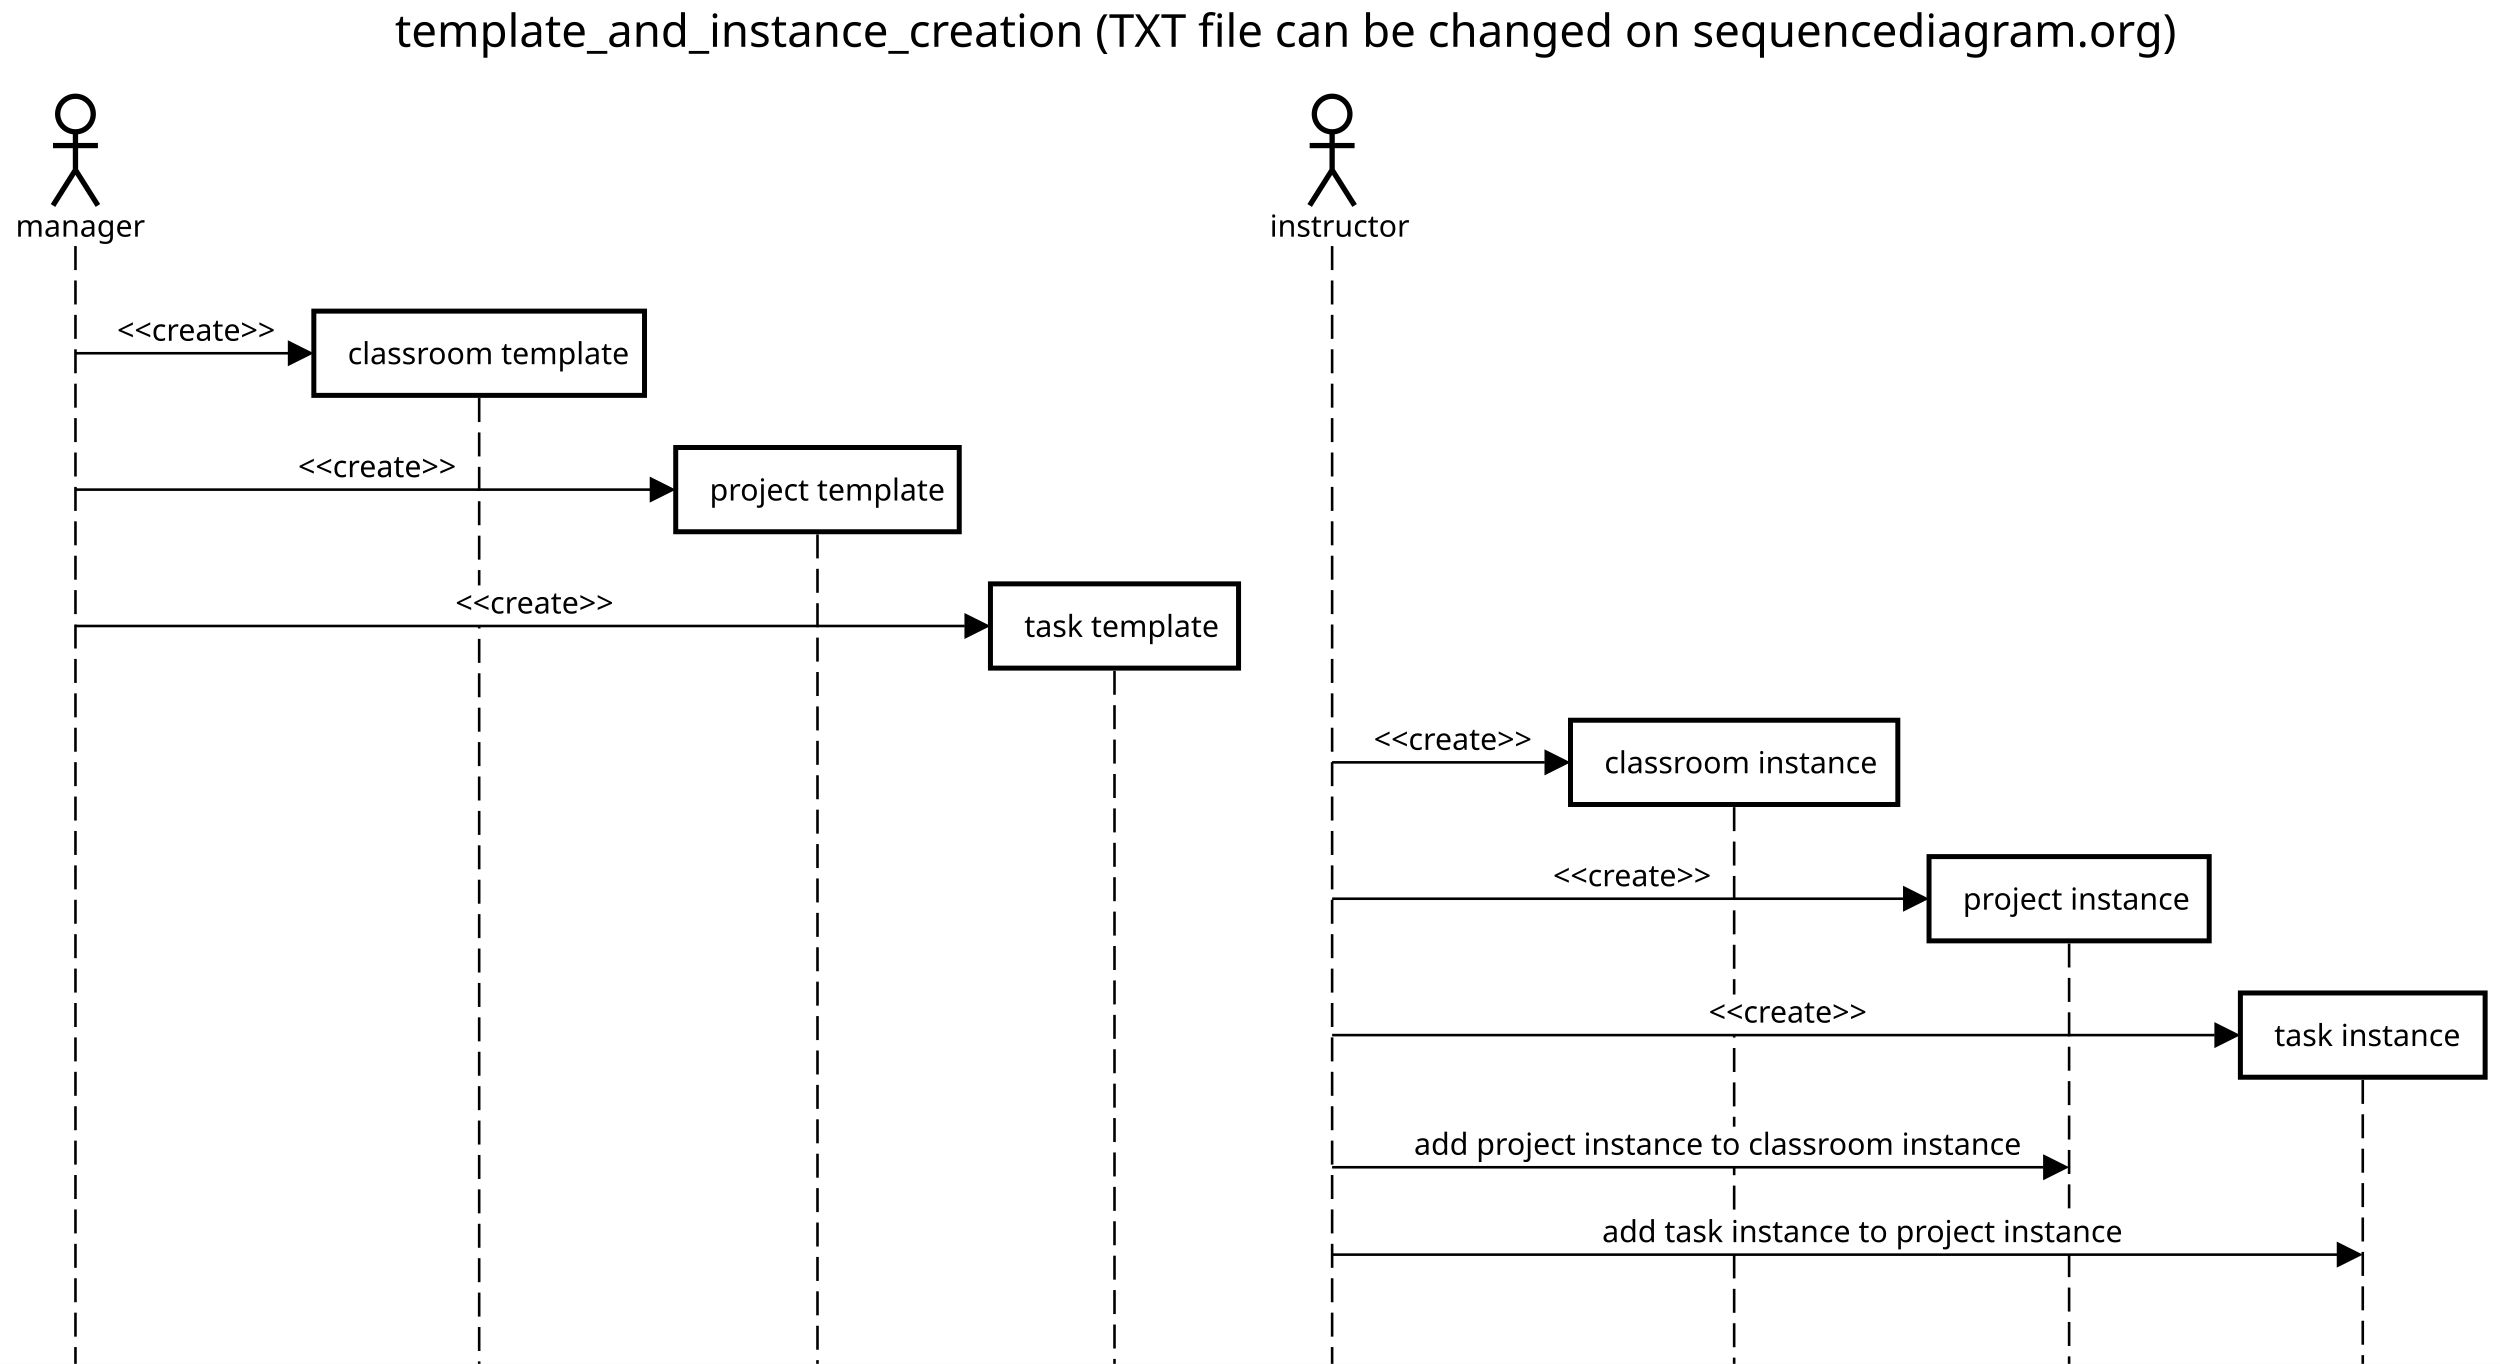
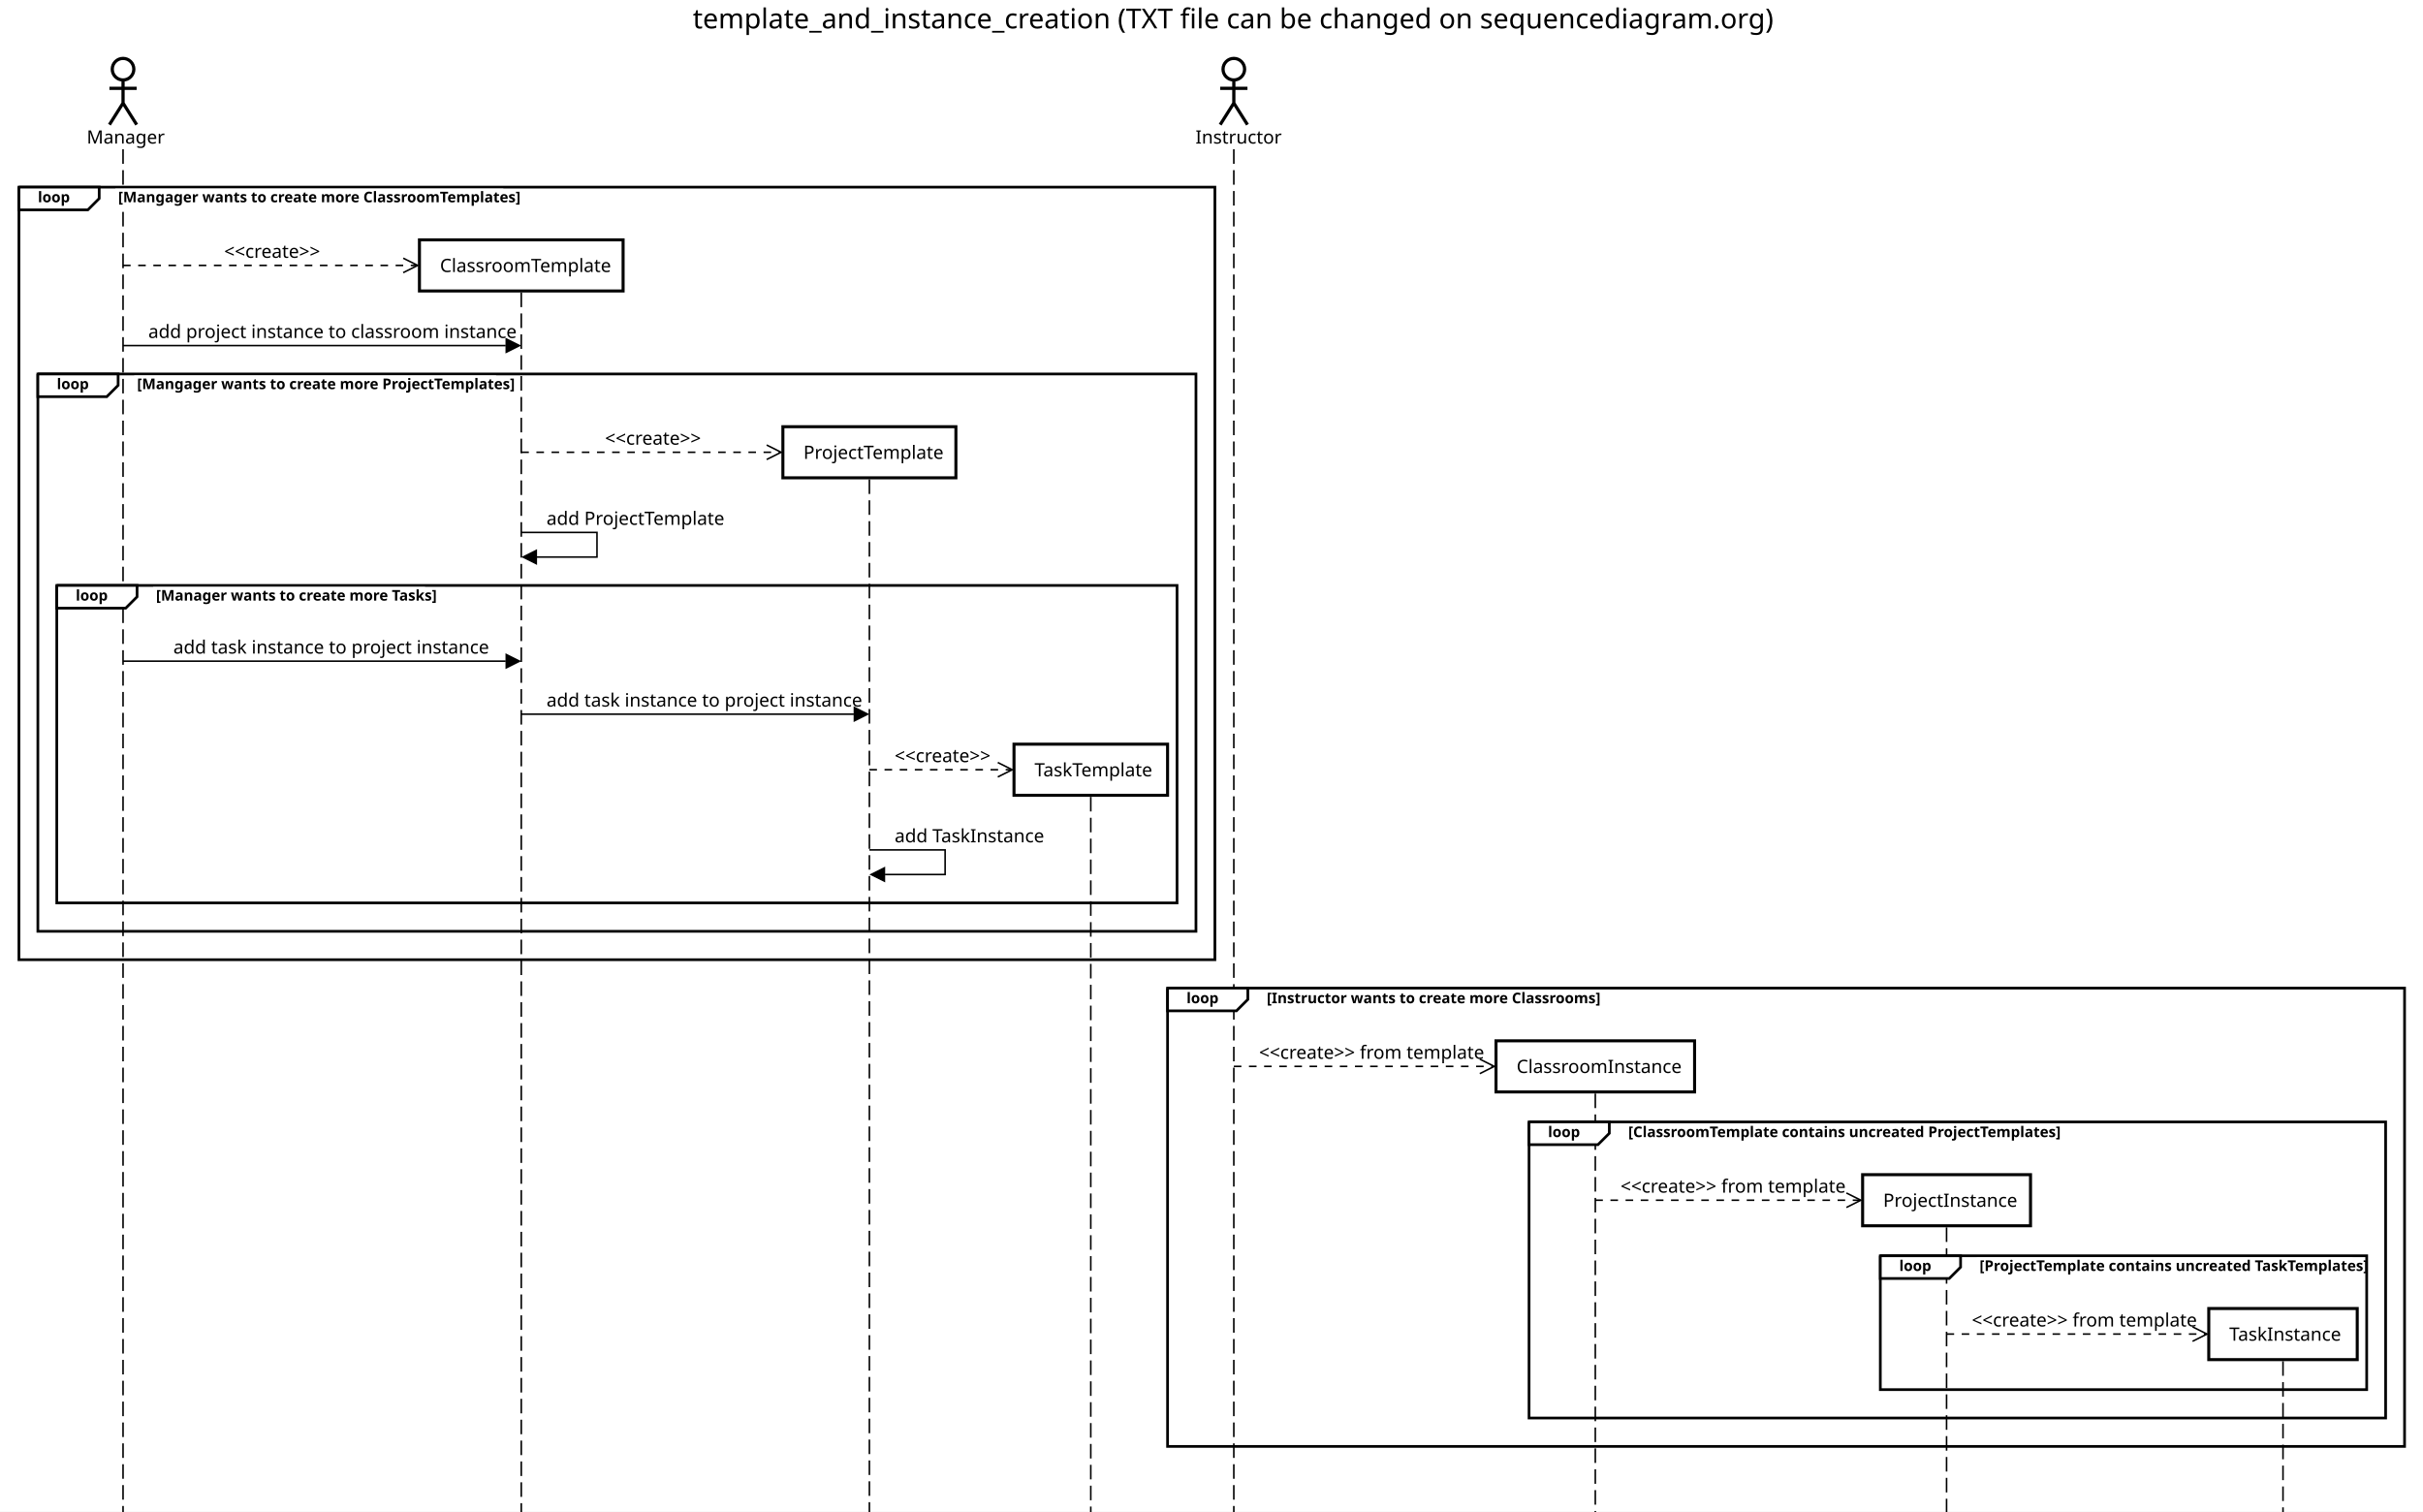
- <svg xmlns="http://www.w3.org/2000/svg" version="1.1" width="1208" height="659">
+ <svg xmlns="http://www.w3.org/2000/svg" version="1.1" width="1930" height="1204">
  <defs />
  <g>
    <g />
    <g />
    <g />
    <g />
    <g />
    <g />
    <g />
    <g />
-     <g>
-       <rect fill="white" stroke="none" x="0" y="0" width="1208" height="659" />
-     </g>
-     <g>
-       <text fill="black" stroke="none" font-family="sans-serif" font-size="16.5pt" font-style="normal" font-weight="normal" text-decoration="normal" x="190.809" y="22.618" text-anchor="start" dominant-baseline="alphabetic" xml:space="preserve">template_and_instance_creation (TXT file can be changed on sequencediagram.org)</text>
-     </g>
-     <g />
-     <g>
-       <path fill="none" stroke="black" paint-order="fill stroke markers" d=" M 36.462 118.895 L 36.462 659.012" stroke-miterlimit="10" stroke-width="1.257" stroke-dasharray="11.599,5.026" />
-       <path fill="none" stroke="black" paint-order="fill stroke markers" d=" M 231.536 192.328 L 231.536 659.012" stroke-miterlimit="10" stroke-width="1.257" stroke-dasharray="11.599,5.026" />
-       <path fill="none" stroke="black" paint-order="fill stroke markers" d=" M 395.008 258.222 L 395.008 659.012" stroke-miterlimit="10" stroke-width="1.257" stroke-dasharray="11.599,5.026" />
-       <path fill="none" stroke="black" paint-order="fill stroke markers" d=" M 538.527 324.116 L 538.527 659.012" stroke-miterlimit="10" stroke-width="1.257" stroke-dasharray="11.599,5.026" />
-       <path fill="none" stroke="black" paint-order="fill stroke markers" d=" M 643.684 118.895 L 643.684 659.012" stroke-miterlimit="10" stroke-width="1.257" stroke-dasharray="11.599,5.026" />
-       <path fill="none" stroke="black" paint-order="fill stroke markers" d=" M 837.946 390.009 L 837.946 659.012" stroke-miterlimit="10" stroke-width="1.257" stroke-dasharray="11.599,5.026" />
-       <path fill="none" stroke="black" paint-order="fill stroke markers" d=" M 999.793 455.903 L 999.793 659.012" stroke-miterlimit="10" stroke-width="1.257" stroke-dasharray="11.599,5.026" />
-       <path fill="none" stroke="black" paint-order="fill stroke markers" d=" M 1141.688 521.797 L 1141.688 659.012" stroke-miterlimit="10" stroke-width="1.257" stroke-dasharray="11.599,5.026" />
-     </g>
-     <g>
-       <g>
-         <path fill="white" stroke="black" paint-order="fill stroke markers" d=" M 45.057 55.112 A 8.595 8.595 0 1 1 45.057 55.104 M 36.462 63.707 L 36.462 82.103 M 25.605 70.342 L 47.318 70.342 M 36.462 82.103 L 25.605 99.293 M 36.462 82.103 L 47.318 99.293" stroke-miterlimit="10" stroke-width="2.563" stroke-dasharray="" />
-       </g>
-       <g>
-         <g />
-         <text fill="black" stroke="none" font-family="sans-serif" font-size="11pt" font-style="normal" font-weight="normal" text-decoration="normal" x="7.539" y="114.372" text-anchor="start" dominant-baseline="alphabetic" xml:space="preserve">manager</text>
-       </g>
-       <g>
-         <path fill="white" stroke="black" paint-order="fill stroke markers" d=" M 652.279 55.112 A 8.595 8.595 0 1 1 652.279 55.104 M 643.684 63.707 L 643.684 82.103 M 632.827 70.342 L 654.54 70.342 M 643.684 82.103 L 632.827 99.293 M 643.684 82.103 L 654.54 99.293" stroke-miterlimit="10" stroke-width="2.563" stroke-dasharray="" />
-       </g>
-       <g>
-         <g />
-         <text fill="black" stroke="none" font-family="sans-serif" font-size="11pt" font-style="normal" font-weight="normal" text-decoration="normal" x="613.548" y="114.372" text-anchor="start" dominant-baseline="alphabetic" xml:space="preserve">instructor</text>
-       </g>
-     </g>
-     <g>
-       <path fill="none" stroke="none" />
-       <g>
-         <path fill="white" stroke="black" paint-order="fill stroke markers" d=" M 151.642 150.334 L 311.431 150.334 L 311.431 191.046 L 151.642 191.046 L 151.642 150.334 Z" stroke-miterlimit="10" stroke-width="2.413" stroke-dasharray="" />
-       </g>
-       <g>
-         <g />
-         <text fill="black" stroke="none" font-family="sans-serif" font-size="11pt" font-style="normal" font-weight="normal" text-decoration="normal" x="168.002" y="175.968" text-anchor="start" dominant-baseline="alphabetic" xml:space="preserve">classroom template</text>
-       </g>
-       <g>
-         <g>
-           <rect fill="white" stroke="none" x="54.305" y="151.088" width="79.494" height="19.602" />
-         </g>
-         <text fill="black" stroke="none" font-family="sans-serif" font-size="11pt" font-style="normal" font-weight="normal" text-decoration="normal" x="56.567" y="164.659" text-anchor="start" dominant-baseline="alphabetic" xml:space="preserve">&lt;&lt;create&gt;&gt;</text>
-       </g>
-       <g>
-         <path fill="none" stroke="black" paint-order="fill stroke markers" d=" M 36.462 170.69 L 139.227 170.69" stroke-miterlimit="10" stroke-width="1.257" stroke-dasharray="" />
-         <g transform="translate(151.6417,170.6903) translate(-151.6417,-170.6903)">
-           <path fill="black" stroke="none" paint-order="stroke fill markers" d=" M 139.076 164.408 L 151.642 170.69 L 139.076 176.973 Z" />
-         </g>
-       </g>
-       <path fill="none" stroke="none" />
-       <g>
-         <path fill="white" stroke="black" paint-order="fill stroke markers" d=" M 326.51 216.228 L 463.506 216.228 L 463.506 256.94 L 326.51 256.94 L 326.51 216.228 Z" stroke-miterlimit="10" stroke-width="2.413" stroke-dasharray="" />
-       </g>
-       <g>
-         <g />
-         <text fill="black" stroke="none" font-family="sans-serif" font-size="11pt" font-style="normal" font-weight="normal" text-decoration="normal" x="342.87" y="241.862" text-anchor="start" dominant-baseline="alphabetic" xml:space="preserve">project template</text>
-       </g>
-       <g>
-         <g>
-           <rect fill="white" stroke="none" x="141.739" y="216.982" width="79.494" height="19.602" />
-         </g>
-         <text fill="black" stroke="none" font-family="sans-serif" font-size="11pt" font-style="normal" font-weight="normal" text-decoration="normal" x="144.001" y="230.553" text-anchor="start" dominant-baseline="alphabetic" xml:space="preserve">&lt;&lt;create&gt;&gt;</text>
-       </g>
-       <g>
-         <path fill="none" stroke="black" paint-order="fill stroke markers" d=" M 36.462 236.584 L 314.095 236.584" stroke-miterlimit="10" stroke-width="1.257" stroke-dasharray="" />
-         <g transform="translate(326.5095,236.584) translate(-326.5095,-236.584)">
-           <path fill="black" stroke="none" paint-order="stroke fill markers" d=" M 313.944 230.301 L 326.51 236.584 L 313.944 242.867 Z" />
-         </g>
-       </g>
-       <path fill="none" stroke="none" />
-       <g>
-         <path fill="white" stroke="black" paint-order="fill stroke markers" d=" M 478.584 282.122 L 598.47 282.122 L 598.47 322.834 L 478.584 322.834 L 478.584 282.122 Z" stroke-miterlimit="10" stroke-width="2.413" stroke-dasharray="" />
-       </g>
-       <g>
-         <g />
-         <text fill="black" stroke="none" font-family="sans-serif" font-size="11pt" font-style="normal" font-weight="normal" text-decoration="normal" x="494.945" y="307.755" text-anchor="start" dominant-baseline="alphabetic" xml:space="preserve">task template</text>
-       </g>
-       <g>
-         <g>
-           <rect fill="white" stroke="none" x="217.776" y="282.875" width="79.494" height="19.602" />
-         </g>
-         <text fill="black" stroke="none" font-family="sans-serif" font-size="11pt" font-style="normal" font-weight="normal" text-decoration="normal" x="220.038" y="296.446" text-anchor="start" dominant-baseline="alphabetic" xml:space="preserve">&lt;&lt;create&gt;&gt;</text>
-       </g>
-       <g>
-         <path fill="none" stroke="black" paint-order="fill stroke markers" d=" M 36.462 302.478 L 466.17 302.478" stroke-miterlimit="10" stroke-width="1.257" stroke-dasharray="" />
-         <g transform="translate(478.5844,302.4777) translate(-478.5844,-302.4777)">
-           <path fill="black" stroke="none" paint-order="stroke fill markers" d=" M 466.019 296.195 L 478.584 302.478 L 466.019 308.76 Z" />
-         </g>
-       </g>
-       <path fill="none" stroke="none" />
-       <g>
-         <path fill="white" stroke="black" paint-order="fill stroke markers" d=" M 758.864 348.015 L 917.028 348.015 L 917.028 388.728 L 758.864 388.728 L 758.864 348.015 Z" stroke-miterlimit="10" stroke-width="2.413" stroke-dasharray="" />
-       </g>
-       <g>
-         <g />
-         <text fill="black" stroke="none" font-family="sans-serif" font-size="11pt" font-style="normal" font-weight="normal" text-decoration="normal" x="775.224" y="373.649" text-anchor="start" dominant-baseline="alphabetic" xml:space="preserve">classroom instance</text>
-       </g>
-       <g>
-         <g>
-           <rect fill="white" stroke="none" x="661.527" y="348.769" width="79.494" height="19.602" />
-         </g>
-         <text fill="black" stroke="none" font-family="sans-serif" font-size="11pt" font-style="normal" font-weight="normal" text-decoration="normal" x="663.789" y="362.34" text-anchor="start" dominant-baseline="alphabetic" xml:space="preserve">&lt;&lt;create&gt;&gt;</text>
-       </g>
-       <g>
-         <path fill="none" stroke="black" paint-order="fill stroke markers" d=" M 643.684 368.371 L 746.449 368.371" stroke-miterlimit="10" stroke-width="1.257" stroke-dasharray="" />
-         <g transform="translate(758.8637,368.3714) translate(-758.8637,-368.3714)">
-           <path fill="black" stroke="none" paint-order="stroke fill markers" d=" M 746.298 362.089 L 758.864 368.371 L 746.298 374.654 Z" />
-         </g>
-       </g>
-       <path fill="none" stroke="none" />
-       <g>
-         <path fill="white" stroke="black" paint-order="fill stroke markers" d=" M 932.107 413.909 L 1067.479 413.909 L 1067.479 454.621 L 932.107 454.621 L 932.107 413.909 Z" stroke-miterlimit="10" stroke-width="2.413" stroke-dasharray="" />
-       </g>
-       <g>
-         <g />
-         <text fill="black" stroke="none" font-family="sans-serif" font-size="11pt" font-style="normal" font-weight="normal" text-decoration="normal" x="948.467" y="439.543" text-anchor="start" dominant-baseline="alphabetic" xml:space="preserve">project instance</text>
-       </g>
-       <g>
-         <g>
-           <rect fill="white" stroke="none" x="748.149" y="414.663" width="79.494" height="19.602" />
-         </g>
-         <text fill="black" stroke="none" font-family="sans-serif" font-size="11pt" font-style="normal" font-weight="normal" text-decoration="normal" x="750.41" y="428.234" text-anchor="start" dominant-baseline="alphabetic" xml:space="preserve">&lt;&lt;create&gt;&gt;</text>
-       </g>
-       <g>
-         <path fill="none" stroke="black" paint-order="fill stroke markers" d=" M 643.684 434.265 L 919.692 434.265" stroke-miterlimit="10" stroke-width="1.257" stroke-dasharray="" />
-         <g transform="translate(932.107,434.2651) translate(-932.107,-434.2651)">
-           <path fill="black" stroke="none" paint-order="stroke fill markers" d=" M 919.541 427.982 L 932.107 434.265 L 919.541 440.548 Z" />
-         </g>
-       </g>
-       <path fill="none" stroke="none" />
-       <g>
-         <path fill="white" stroke="black" paint-order="fill stroke markers" d=" M 1082.557 479.803 L 1200.818 479.803 L 1200.818 520.515 L 1082.557 520.515 L 1082.557 479.803 Z" stroke-miterlimit="10" stroke-width="2.413" stroke-dasharray="" />
-       </g>
-       <g>
-         <g />
-         <text fill="black" stroke="none" font-family="sans-serif" font-size="11pt" font-style="normal" font-weight="normal" text-decoration="normal" x="1098.918" y="505.436" text-anchor="start" dominant-baseline="alphabetic" xml:space="preserve">task instance</text>
-       </g>
-       <g>
-         <g>
-           <rect fill="white" stroke="none" x="823.374" y="480.557" width="79.494" height="19.602" />
-         </g>
-         <text fill="black" stroke="none" font-family="sans-serif" font-size="11pt" font-style="normal" font-weight="normal" text-decoration="normal" x="825.635" y="494.127" text-anchor="start" dominant-baseline="alphabetic" xml:space="preserve">&lt;&lt;create&gt;&gt;</text>
-       </g>
-       <g>
-         <path fill="none" stroke="black" paint-order="fill stroke markers" d=" M 643.684 500.159 L 1070.143 500.159" stroke-miterlimit="10" stroke-width="1.257" stroke-dasharray="" />
-         <g transform="translate(1082.557,500.1588) translate(-1082.557,-500.1588)">
-           <path fill="black" stroke="none" paint-order="stroke fill markers" d=" M 1069.992 493.876 L 1082.557 500.159 L 1069.992 506.442 Z" />
-         </g>
-       </g>
-       <g>
-         <g>
-           <rect fill="white" stroke="none" x="680.983" y="544.415" width="281.511" height="19.602" />
-         </g>
-         <text fill="black" stroke="none" font-family="sans-serif" font-size="11pt" font-style="normal" font-weight="normal" text-decoration="normal" x="683.245" y="557.985" text-anchor="start" dominant-baseline="alphabetic" xml:space="preserve">add project instance to classroom instance</text>
-       </g>
-       <g>
-         <path fill="none" stroke="black" paint-order="fill stroke markers" d=" M 643.684 564.017 L 987.378 564.017" stroke-miterlimit="10" stroke-width="1.257" stroke-dasharray="" />
-         <g transform="translate(999.7929,564.0169) translate(-999.7929,-564.0169)">
-           <path fill="black" stroke="none" paint-order="stroke fill markers" d=" M 987.227 557.734 L 999.793 564.017 L 987.227 570.3 Z" />
-         </g>
-       </g>
-       <g>
-         <g>
-           <rect fill="white" stroke="none" x="771.882" y="586.635" width="241.607" height="19.602" />
-         </g>
-         <text fill="black" stroke="none" font-family="sans-serif" font-size="11pt" font-style="normal" font-weight="normal" text-decoration="normal" x="774.144" y="600.206" text-anchor="start" dominant-baseline="alphabetic" xml:space="preserve">add task instance to project instance</text>
-       </g>
-       <g>
-         <path fill="none" stroke="black" paint-order="fill stroke markers" d=" M 643.684 606.237 L 1129.273 606.237" stroke-miterlimit="10" stroke-width="1.257" stroke-dasharray="" />
-         <g transform="translate(1141.688,606.2371) translate(-1141.688,-606.2371)">
-           <path fill="black" stroke="none" paint-order="stroke fill markers" d=" M 1129.122 599.954 L 1141.688 606.237 L 1129.122 612.52 Z" />
-         </g>
+     <g />
+     <g />
+     <g />
+     <g>
+       <rect fill="white" stroke="none" x="0" y="0" width="1930" height="1204" />
+     </g>
+     <g>
+       <text fill="black" stroke="none" font-family="sans-serif" font-size="16.5pt" font-style="normal" font-weight="normal" text-decoration="normal" x="551.825" y="22.618" text-anchor="start" dominant-baseline="alphabetic" xml:space="preserve">template_and_instance_creation (TXT file can be changed on sequencediagram.org)</text>
+     </g>
+     <g />
+     <g>
+       <path fill="none" stroke="black" paint-order="fill stroke markers" d=" M 98.011 118.895 L 98.011 1204.859" stroke-miterlimit="10" stroke-width="1.257" stroke-dasharray="11.599,5.026" />
+       <path fill="none" stroke="black" paint-order="fill stroke markers" d=" M 415.208 233.041 L 415.208 1204.859" stroke-miterlimit="10" stroke-width="1.257" stroke-dasharray="11.599,5.026" />
+       <path fill="none" stroke="black" paint-order="fill stroke markers" d=" M 692.501 381.867 L 692.501 1204.859" stroke-miterlimit="10" stroke-width="1.257" stroke-dasharray="11.599,5.026" />
+       <path fill="none" stroke="black" paint-order="fill stroke markers" d=" M 868.844 634.736 L 868.844 1204.859" stroke-miterlimit="10" stroke-width="1.257" stroke-dasharray="11.599,5.026" />
+       <path fill="none" stroke="black" paint-order="fill stroke markers" d=" M 982.781 118.895 L 982.781 1204.859" stroke-miterlimit="10" stroke-width="1.257" stroke-dasharray="11.599,5.026" />
+       <path fill="none" stroke="black" paint-order="fill stroke markers" d=" M 1270.713 871.018 L 1270.713 1204.859" stroke-miterlimit="10" stroke-width="1.257" stroke-dasharray="11.599,5.026" />
+       <path fill="none" stroke="black" paint-order="fill stroke markers" d=" M 1550.505 977.624 L 1550.505 1204.859" stroke-miterlimit="10" stroke-width="1.257" stroke-dasharray="11.599,5.026" />
+       <path fill="none" stroke="black" paint-order="fill stroke markers" d=" M 1818.485 1084.23 L 1818.485 1204.859" stroke-miterlimit="10" stroke-width="1.257" stroke-dasharray="11.599,5.026" />
+     </g>
+     <g>
+       <g>
+         <path fill="white" stroke="black" paint-order="fill stroke markers" d=" M 106.606 55.112 A 8.595 8.595 0 1 1 106.606 55.104 M 98.011 63.707 L 98.011 82.103 M 87.155 70.342 L 108.868 70.342 M 98.011 82.103 L 87.155 99.293 M 98.011 82.103 L 108.868 99.293" stroke-miterlimit="10" stroke-width="2.563" stroke-dasharray="" />
+       </g>
+       <g>
+         <g />
+         <text fill="black" stroke="none" font-family="sans-serif" font-size="11pt" font-style="normal" font-weight="normal" text-decoration="normal" x="69.089" y="114.372" text-anchor="start" dominant-baseline="alphabetic" xml:space="preserve">Manager</text>
+       </g>
+       <g>
+         <path fill="white" stroke="black" paint-order="fill stroke markers" d=" M 991.376 55.112 A 8.595 8.595 0 1 1 991.376 55.104 M 982.781 63.707 L 982.781 82.103 M 971.925 70.342 L 993.638 70.342 M 982.781 82.103 L 971.925 99.293 M 982.781 82.103 L 993.638 99.293" stroke-miterlimit="10" stroke-width="2.563" stroke-dasharray="" />
+       </g>
+       <g>
+         <g />
+         <text fill="black" stroke="none" font-family="sans-serif" font-size="11pt" font-style="normal" font-weight="normal" text-decoration="normal" x="952.238" y="114.372" text-anchor="start" dominant-baseline="alphabetic" xml:space="preserve">Instructor</text>
+       </g>
+     </g>
+     <g>
+       <path fill="none" stroke="none" />
+       <g>
+         <path fill="white" stroke="black" paint-order="fill stroke markers" d=" M 334.094 191.046 L 496.323 191.046 L 496.323 231.759 L 334.094 231.759 L 334.094 191.046 Z" stroke-miterlimit="10" stroke-width="2.413" stroke-dasharray="" />
+       </g>
+       <g>
+         <g />
+         <text fill="black" stroke="none" font-family="sans-serif" font-size="11pt" font-style="normal" font-weight="normal" text-decoration="normal" x="350.454" y="216.68" text-anchor="start" dominant-baseline="alphabetic" xml:space="preserve">ClassroomTemplate</text>
+       </g>
+       <g>
+         <g>
+           <rect fill="white" stroke="none" x="176.306" y="191.8" width="79.494" height="19.602" />
+         </g>
+         <text fill="black" stroke="none" font-family="sans-serif" font-size="11pt" font-style="normal" font-weight="normal" text-decoration="normal" x="178.567" y="205.371" text-anchor="start" dominant-baseline="alphabetic" xml:space="preserve">&lt;&lt;create&gt;&gt;</text>
+       </g>
+       <g>
+         <path fill="none" stroke="black" paint-order="fill stroke markers" d=" M 98.011 211.403 L 332.209 211.403" stroke-miterlimit="10" stroke-width="1.257" stroke-dasharray="6.031" />
+         <g transform="translate(334.0938,211.4027) translate(-334.0938,-211.4027)">
+           <path fill="none" stroke="black" paint-order="fill stroke markers" d=" M 321.175 205.64 L 332.681 211.403 L 321.175 217.166" stroke-miterlimit="10" stroke-width="1.257" />
+         </g>
+       </g>
+       <g>
+         <g>
+           <rect fill="white" stroke="none" x="115.854" y="255.658" width="281.511" height="19.602" />
+         </g>
+         <text fill="black" stroke="none" font-family="sans-serif" font-size="11pt" font-style="normal" font-weight="normal" text-decoration="normal" x="118.116" y="269.229" text-anchor="start" dominant-baseline="alphabetic" xml:space="preserve">add project instance to classroom instance</text>
+       </g>
+       <g>
+         <path fill="none" stroke="black" paint-order="fill stroke markers" d=" M 98.011 275.261 L 402.794 275.261" stroke-miterlimit="10" stroke-width="1.257" stroke-dasharray="" />
+         <g transform="translate(415.2083,275.2607) translate(-415.2083,-275.2607)">
+           <path fill="black" stroke="none" paint-order="stroke fill markers" d=" M 402.643 268.978 L 415.208 275.261 L 402.643 281.544 Z" />
+         </g>
+       </g>
+       <path fill="none" stroke="none" />
+       <g>
+         <path fill="white" stroke="black" paint-order="fill stroke markers" d=" M 623.599 339.873 L 761.404 339.873 L 761.404 380.585 L 623.599 380.585 L 623.599 339.873 Z" stroke-miterlimit="10" stroke-width="2.413" stroke-dasharray="" />
+       </g>
+       <g>
+         <g />
+         <text fill="black" stroke="none" font-family="sans-serif" font-size="11pt" font-style="normal" font-weight="normal" text-decoration="normal" x="639.96" y="365.506" text-anchor="start" dominant-baseline="alphabetic" xml:space="preserve">ProjectTemplate</text>
+       </g>
+       <g>
+         <g>
+           <rect fill="white" stroke="none" x="479.657" y="340.627" width="79.494" height="19.602" />
+         </g>
+         <text fill="black" stroke="none" font-family="sans-serif" font-size="11pt" font-style="normal" font-weight="normal" text-decoration="normal" x="481.919" y="354.197" text-anchor="start" dominant-baseline="alphabetic" xml:space="preserve">&lt;&lt;create&gt;&gt;</text>
+       </g>
+       <g>
+         <path fill="none" stroke="black" paint-order="fill stroke markers" d=" M 415.208 360.229 L 621.714 360.229" stroke-miterlimit="10" stroke-width="1.257" stroke-dasharray="6.031" />
+         <g transform="translate(623.5993,360.2289) translate(-623.5993,-360.2289)">
+           <path fill="none" stroke="black" paint-order="fill stroke markers" d=" M 610.681 354.466 L 622.187 360.229 L 610.681 365.992" stroke-miterlimit="10" stroke-width="1.257" />
+         </g>
+       </g>
+       <g>
+         <g>
+           <rect fill="white" stroke="none" x="433.051" y="404.485" width="138.133" height="19.602" />
+         </g>
+         <text fill="black" stroke="none" font-family="sans-serif" font-size="11pt" font-style="normal" font-weight="normal" text-decoration="normal" x="435.313" y="418.056" text-anchor="start" dominant-baseline="alphabetic" xml:space="preserve">add ProjectTemplate</text>
+       </g>
+       <g>
+         <path fill="none" stroke="black" paint-order="fill stroke markers" d=" M 415.208 424.087 L 475.523 424.087 L 475.523 443.689 L 427.623 443.689" stroke-miterlimit="10" stroke-width="1.257" stroke-dasharray="" />
+         <g transform="translate(415.2083,443.6893) translate(-415.2083,-443.6893)">
+           <path fill="black" stroke="none" paint-order="stroke fill markers" d=" M 427.774 437.406 L 415.208 443.689 L 427.774 449.972 Z" />
+         </g>
+       </g>
+       <g>
+         <g>
+           <rect fill="white" stroke="none" x="135.806" y="507.02" width="241.607" height="19.602" />
+         </g>
+         <text fill="black" stroke="none" font-family="sans-serif" font-size="11pt" font-style="normal" font-weight="normal" text-decoration="normal" x="138.068" y="520.59" text-anchor="start" dominant-baseline="alphabetic" xml:space="preserve">add task instance to project instance</text>
+       </g>
+       <g>
+         <path fill="none" stroke="black" paint-order="fill stroke markers" d=" M 98.011 526.622 L 402.794 526.622" stroke-miterlimit="10" stroke-width="1.257" stroke-dasharray="" />
+         <g transform="translate(415.2083,526.6218) translate(-415.2083,-526.6218)">
+           <path fill="black" stroke="none" paint-order="stroke fill markers" d=" M 402.643 520.339 L 415.208 526.622 L 402.643 532.905 Z" />
+         </g>
+       </g>
+       <g>
+         <g>
+           <rect fill="white" stroke="none" x="433.051" y="549.24" width="241.607" height="19.602" />
+         </g>
+         <text fill="black" stroke="none" font-family="sans-serif" font-size="11pt" font-style="normal" font-weight="normal" text-decoration="normal" x="435.313" y="562.811" text-anchor="start" dominant-baseline="alphabetic" xml:space="preserve">add task instance to project instance</text>
+       </g>
+       <g>
+         <path fill="none" stroke="black" paint-order="fill stroke markers" d=" M 415.208 568.842 L 680.087 568.842" stroke-miterlimit="10" stroke-width="1.257" stroke-dasharray="" />
+         <g transform="translate(692.5015,568.842) translate(-692.5015,-568.842)">
+           <path fill="black" stroke="none" paint-order="stroke fill markers" d=" M 679.936 562.559 L 692.501 568.842 L 679.936 575.125 Z" />
+         </g>
+       </g>
+       <path fill="none" stroke="none" />
+       <g>
+         <path fill="white" stroke="black" paint-order="fill stroke markers" d=" M 807.681 592.742 L 930.006 592.742 L 930.006 633.454 L 807.681 633.454 L 807.681 592.742 Z" stroke-miterlimit="10" stroke-width="2.413" stroke-dasharray="" />
+       </g>
+       <g>
+         <g />
+         <text fill="black" stroke="none" font-family="sans-serif" font-size="11pt" font-style="normal" font-weight="normal" text-decoration="normal" x="824.042" y="618.375" text-anchor="start" dominant-baseline="alphabetic" xml:space="preserve">TaskTemplate</text>
+       </g>
+       <g>
+         <g>
+           <rect fill="white" stroke="none" x="710.345" y="593.496" width="79.494" height="19.602" />
+         </g>
+         <text fill="black" stroke="none" font-family="sans-serif" font-size="11pt" font-style="normal" font-weight="normal" text-decoration="normal" x="712.606" y="607.066" text-anchor="start" dominant-baseline="alphabetic" xml:space="preserve">&lt;&lt;create&gt;&gt;</text>
+       </g>
+       <g>
+         <path fill="none" stroke="black" paint-order="fill stroke markers" d=" M 692.501 613.098 L 805.797 613.098" stroke-miterlimit="10" stroke-width="1.257" stroke-dasharray="6.031" />
+         <g transform="translate(807.6814,613.0979) translate(-807.6814,-613.0979)">
+           <path fill="none" stroke="black" paint-order="fill stroke markers" d=" M 794.763 607.335 L 806.269 613.098 L 794.763 618.861" stroke-miterlimit="10" stroke-width="1.257" />
+         </g>
+       </g>
+       <g>
+         <g>
+           <rect fill="white" stroke="none" x="710.345" y="657.354" width="118.589" height="19.602" />
+         </g>
+         <text fill="black" stroke="none" font-family="sans-serif" font-size="11pt" font-style="normal" font-weight="normal" text-decoration="normal" x="712.606" y="670.924" text-anchor="start" dominant-baseline="alphabetic" xml:space="preserve">add TaskInstance</text>
+       </g>
+       <g>
+         <path fill="none" stroke="black" paint-order="fill stroke markers" d=" M 692.501 676.956 L 752.816 676.956 L 752.816 696.558 L 704.916 696.558" stroke-miterlimit="10" stroke-width="1.257" stroke-dasharray="" />
+         <g transform="translate(692.5015,696.5582) translate(-692.5015,-696.5582)">
+           <path fill="black" stroke="none" paint-order="stroke fill markers" d=" M 705.067 690.275 L 692.501 696.558 L 705.067 702.841 Z" />
+         </g>
+       </g>
+       <path fill="none" stroke="none" />
+       <g>
+         <path fill="white" stroke="black" paint-order="fill stroke markers" d=" M 1191.631 829.024 L 1349.796 829.024 L 1349.796 869.736 L 1191.631 869.736 L 1191.631 829.024 Z" stroke-miterlimit="10" stroke-width="2.413" stroke-dasharray="" />
+       </g>
+       <g>
+         <g />
+         <text fill="black" stroke="none" font-family="sans-serif" font-size="11pt" font-style="normal" font-weight="normal" text-decoration="normal" x="1207.991" y="854.658" text-anchor="start" dominant-baseline="alphabetic" xml:space="preserve">ClassroomInstance</text>
+       </g>
+       <g>
+         <g>
+           <rect fill="white" stroke="none" x="1000.625" y="829.778" width="173.164" height="19.602" />
+         </g>
+         <text fill="black" stroke="none" font-family="sans-serif" font-size="11pt" font-style="normal" font-weight="normal" text-decoration="normal" x="1002.886" y="843.349" text-anchor="start" dominant-baseline="alphabetic" xml:space="preserve">&lt;&lt;create&gt;&gt; from template</text>
+       </g>
+       <g>
+         <path fill="none" stroke="black" paint-order="fill stroke markers" d=" M 982.781 849.38 L 1189.746 849.38" stroke-miterlimit="10" stroke-width="1.257" stroke-dasharray="6.031" />
+         <g transform="translate(1191.631,849.3803) translate(-1191.631,-849.3803)">
+           <path fill="none" stroke="black" paint-order="fill stroke markers" d=" M 1178.712 843.617 L 1190.218 849.38 L 1178.712 855.143" stroke-miterlimit="10" stroke-width="1.257" />
+         </g>
+       </g>
+       <path fill="none" stroke="none" />
+       <g>
+         <path fill="white" stroke="black" paint-order="fill stroke markers" d=" M 1483.635 935.63 L 1617.375 935.63 L 1617.375 976.343 L 1483.635 976.343 L 1483.635 935.63 Z" stroke-miterlimit="10" stroke-width="2.413" stroke-dasharray="" />
+       </g>
+       <g>
+         <g />
+         <text fill="black" stroke="none" font-family="sans-serif" font-size="11pt" font-style="normal" font-weight="normal" text-decoration="normal" x="1499.995" y="961.264" text-anchor="start" dominant-baseline="alphabetic" xml:space="preserve">ProjectInstance</text>
+       </g>
+       <g>
+         <g>
+           <rect fill="white" stroke="none" x="1288.556" y="936.384" width="177.235" height="19.602" />
+         </g>
+         <text fill="black" stroke="none" font-family="sans-serif" font-size="11pt" font-style="normal" font-weight="normal" text-decoration="normal" x="1290.818" y="949.955" text-anchor="start" dominant-baseline="alphabetic" xml:space="preserve">&lt;&lt;create&gt;&gt; from template </text>
+       </g>
+       <g>
+         <path fill="none" stroke="black" paint-order="fill stroke markers" d=" M 1270.713 955.986 L 1481.75 955.986" stroke-miterlimit="10" stroke-width="1.257" stroke-dasharray="6.031" />
+         <g transform="translate(1483.635,955.9864) translate(-1483.635,-955.9864)">
+           <path fill="none" stroke="black" paint-order="fill stroke markers" d=" M 1470.716 950.223 L 1482.222 955.986 L 1470.716 961.749" stroke-miterlimit="10" stroke-width="1.257" />
+         </g>
+       </g>
+       <path fill="none" stroke="none" />
+       <g>
+         <path fill="white" stroke="black" paint-order="fill stroke markers" d=" M 1759.355 1042.236 L 1877.615 1042.236 L 1877.615 1082.949 L 1759.355 1082.949 L 1759.355 1042.236 Z" stroke-miterlimit="10" stroke-width="2.413" stroke-dasharray="" />
+       </g>
+       <g>
+         <g />
+         <text fill="black" stroke="none" font-family="sans-serif" font-size="11pt" font-style="normal" font-weight="normal" text-decoration="normal" x="1775.715" y="1067.87" text-anchor="start" dominant-baseline="alphabetic" xml:space="preserve">TaskInstance</text>
+       </g>
+       <g>
+         <g>
+           <rect fill="white" stroke="none" x="1568.348" y="1042.99" width="173.164" height="19.602" />
+         </g>
+         <text fill="black" stroke="none" font-family="sans-serif" font-size="11pt" font-style="normal" font-weight="normal" text-decoration="normal" x="1570.61" y="1056.561" text-anchor="start" dominant-baseline="alphabetic" xml:space="preserve">&lt;&lt;create&gt;&gt; from template</text>
+       </g>
+       <g>
+         <path fill="none" stroke="black" paint-order="fill stroke markers" d=" M 1550.505 1062.592 L 1757.47 1062.592" stroke-miterlimit="10" stroke-width="1.257" stroke-dasharray="6.031" />
+         <g transform="translate(1759.355,1062.592) translate(-1759.355,-1062.592)">
+           <path fill="none" stroke="black" paint-order="fill stroke markers" d=" M 1746.436 1056.829 L 1757.942 1062.592 L 1746.436 1068.356" stroke-miterlimit="10" stroke-width="1.257" />
+         </g>
+       </g>
+       <g>
+         <g />
+         <path fill="none" stroke="black" paint-order="fill stroke markers" d=" M 15.079 149.052 L 967.703 149.052 L 967.703 764.412 L 15.079 764.412 L 15.079 149.052 Z" stroke-miterlimit="10" stroke-width="2.154" stroke-dasharray="" />
+         <path fill="white" stroke="black" paint-order="fill stroke markers" d=" M 15.079 149.052 L 15.079 167.147 L 69.967 167.147 L 79.014 158.1 L 79.014 149.052 L 15.079 149.052" stroke-miterlimit="10" stroke-width="2.154" stroke-dasharray="" />
+         <text fill="black" stroke="none" font-family="sans-serif" font-size="8.8pt" font-style="normal" font-weight="bold" text-decoration="normal" x="30.157" y="161.115" text-anchor="start" dominant-baseline="alphabetic" xml:space="preserve">loop</text>
+         <g>
+           <rect fill="white" stroke="none" x="91.831" y="150.259" width="309.079" height="15.682" />
+         </g>
+         <text fill="black" stroke="none" font-family="sans-serif" font-size="8.8pt" font-style="normal" font-weight="bold" text-decoration="normal" x="94.092" y="161.115" text-anchor="start" dominant-baseline="alphabetic" xml:space="preserve">[Mangager wants to create more ClassroomTemplates]</text>
+       </g>
+       <g>
+         <g />
+         <path fill="none" stroke="black" paint-order="fill stroke markers" d=" M 30.157 297.879 L 952.624 297.879 L 952.624 741.794 L 30.157 741.794 L 30.157 297.879 Z" stroke-miterlimit="10" stroke-width="2.154" stroke-dasharray="" />
+         <path fill="white" stroke="black" paint-order="fill stroke markers" d=" M 30.157 297.879 L 30.157 315.973 L 85.045 315.973 L 94.092 306.926 L 94.092 297.879 L 30.157 297.879" stroke-miterlimit="10" stroke-width="2.154" stroke-dasharray="" />
+         <text fill="black" stroke="none" font-family="sans-serif" font-size="8.8pt" font-style="normal" font-weight="bold" text-decoration="normal" x="45.236" y="309.942" text-anchor="start" dominant-baseline="alphabetic" xml:space="preserve">loop</text>
+         <g>
+           <rect fill="white" stroke="none" x="106.909" y="299.085" width="288.239" height="15.682" />
+         </g>
+         <text fill="black" stroke="none" font-family="sans-serif" font-size="8.8pt" font-style="normal" font-weight="bold" text-decoration="normal" x="109.171" y="309.942" text-anchor="start" dominant-baseline="alphabetic" xml:space="preserve">[Mangager wants to create more ProjectTemplates]</text>
+       </g>
+       <g>
+         <g />
+         <path fill="none" stroke="black" paint-order="fill stroke markers" d=" M 45.236 466.307 L 937.545 466.307 L 937.545 719.176 L 45.236 719.176 L 45.236 466.307 Z" stroke-miterlimit="10" stroke-width="2.154" stroke-dasharray="" />
+         <path fill="white" stroke="black" paint-order="fill stroke markers" d=" M 45.236 466.307 L 45.236 484.402 L 100.124 484.402 L 109.171 475.354 L 109.171 466.307 L 45.236 466.307" stroke-miterlimit="10" stroke-width="2.154" stroke-dasharray="" />
+         <text fill="black" stroke="none" font-family="sans-serif" font-size="8.8pt" font-style="normal" font-weight="bold" text-decoration="normal" x="60.315" y="478.37" text-anchor="start" dominant-baseline="alphabetic" xml:space="preserve">loop</text>
+         <g>
+           <rect fill="white" stroke="none" x="121.988" y="467.514" width="216.616" height="15.682" />
+         </g>
+         <text fill="black" stroke="none" font-family="sans-serif" font-size="8.8pt" font-style="normal" font-weight="bold" text-decoration="normal" x="124.25" y="478.37" text-anchor="start" dominant-baseline="alphabetic" xml:space="preserve">[Manager wants to create more Tasks]</text>
+       </g>
+       <g>
+         <g />
+         <path fill="none" stroke="black" paint-order="fill stroke markers" d=" M 930.006 787.03 L 1915.312 787.03 L 1915.312 1152.084 L 930.006 1152.084 L 930.006 787.03 Z" stroke-miterlimit="10" stroke-width="2.154" stroke-dasharray="" />
+         <path fill="white" stroke="black" paint-order="fill stroke markers" d=" M 930.006 787.03 L 930.006 805.124 L 984.894 805.124 L 993.941 796.077 L 993.941 787.03 L 930.006 787.03" stroke-miterlimit="10" stroke-width="2.154" stroke-dasharray="" />
+         <text fill="black" stroke="none" font-family="sans-serif" font-size="8.8pt" font-style="normal" font-weight="bold" text-decoration="normal" x="945.085" y="799.093" text-anchor="start" dominant-baseline="alphabetic" xml:space="preserve">loop</text>
+         <g>
+           <rect fill="white" stroke="none" x="1006.758" y="788.236" width="257.844" height="15.682" />
+         </g>
+         <text fill="black" stroke="none" font-family="sans-serif" font-size="8.8pt" font-style="normal" font-weight="bold" text-decoration="normal" x="1009.02" y="799.093" text-anchor="start" dominant-baseline="alphabetic" xml:space="preserve">[Instructor wants to create more Classrooms]</text>
+       </g>
+       <g>
+         <g />
+         <path fill="none" stroke="black" paint-order="fill stroke markers" d=" M 1217.938 893.636 L 1900.233 893.636 L 1900.233 1129.466 L 1217.938 1129.466 L 1217.938 893.636 Z" stroke-miterlimit="10" stroke-width="2.154" stroke-dasharray="" />
+         <path fill="white" stroke="black" paint-order="fill stroke markers" d=" M 1217.938 893.636 L 1217.938 911.731 L 1272.826 911.731 L 1281.873 902.683 L 1281.873 893.636 L 1217.938 893.636" stroke-miterlimit="10" stroke-width="2.154" stroke-dasharray="" />
+         <text fill="black" stroke="none" font-family="sans-serif" font-size="8.8pt" font-style="normal" font-weight="bold" text-decoration="normal" x="1233.017" y="905.699" text-anchor="start" dominant-baseline="alphabetic" xml:space="preserve">loop</text>
+         <g>
+           <rect fill="white" stroke="none" x="1294.69" y="894.842" width="334.255" height="15.682" />
+         </g>
+         <text fill="black" stroke="none" font-family="sans-serif" font-size="8.8pt" font-style="normal" font-weight="bold" text-decoration="normal" x="1296.952" y="905.699" text-anchor="start" dominant-baseline="alphabetic" xml:space="preserve">[ClassroomTemplate contains uncreated ProjectTemplates]</text>
+       </g>
+       <g>
+         <g />
+         <path fill="none" stroke="black" paint-order="fill stroke markers" d=" M 1497.73 1000.242 L 1885.154 1000.242 L 1885.154 1106.848 L 1497.73 1106.848 L 1497.73 1000.242 Z" stroke-miterlimit="10" stroke-width="2.154" stroke-dasharray="" />
+         <path fill="white" stroke="black" paint-order="fill stroke markers" d=" M 1497.73 1000.242 L 1497.73 1018.337 L 1552.618 1018.337 L 1561.665 1009.289 L 1561.665 1000.242 L 1497.73 1000.242" stroke-miterlimit="10" stroke-width="2.154" stroke-dasharray="" />
+         <text fill="black" stroke="none" font-family="sans-serif" font-size="8.8pt" font-style="normal" font-weight="bold" text-decoration="normal" x="1512.808" y="1012.305" text-anchor="start" dominant-baseline="alphabetic" xml:space="preserve">loop</text>
+         <g>
+           <rect fill="white" stroke="none" x="1574.482" y="1001.448" width="299.527" height="15.682" />
+         </g>
+         <text fill="black" stroke="none" font-family="sans-serif" font-size="8.8pt" font-style="normal" font-weight="bold" text-decoration="normal" x="1576.744" y="1012.305" text-anchor="start" dominant-baseline="alphabetic" xml:space="preserve">[ProjectTemplate contains uncreated TaskTemplates]</text>
      </g>
    </g>
    <g />
    <g />
  </g>
</svg>
